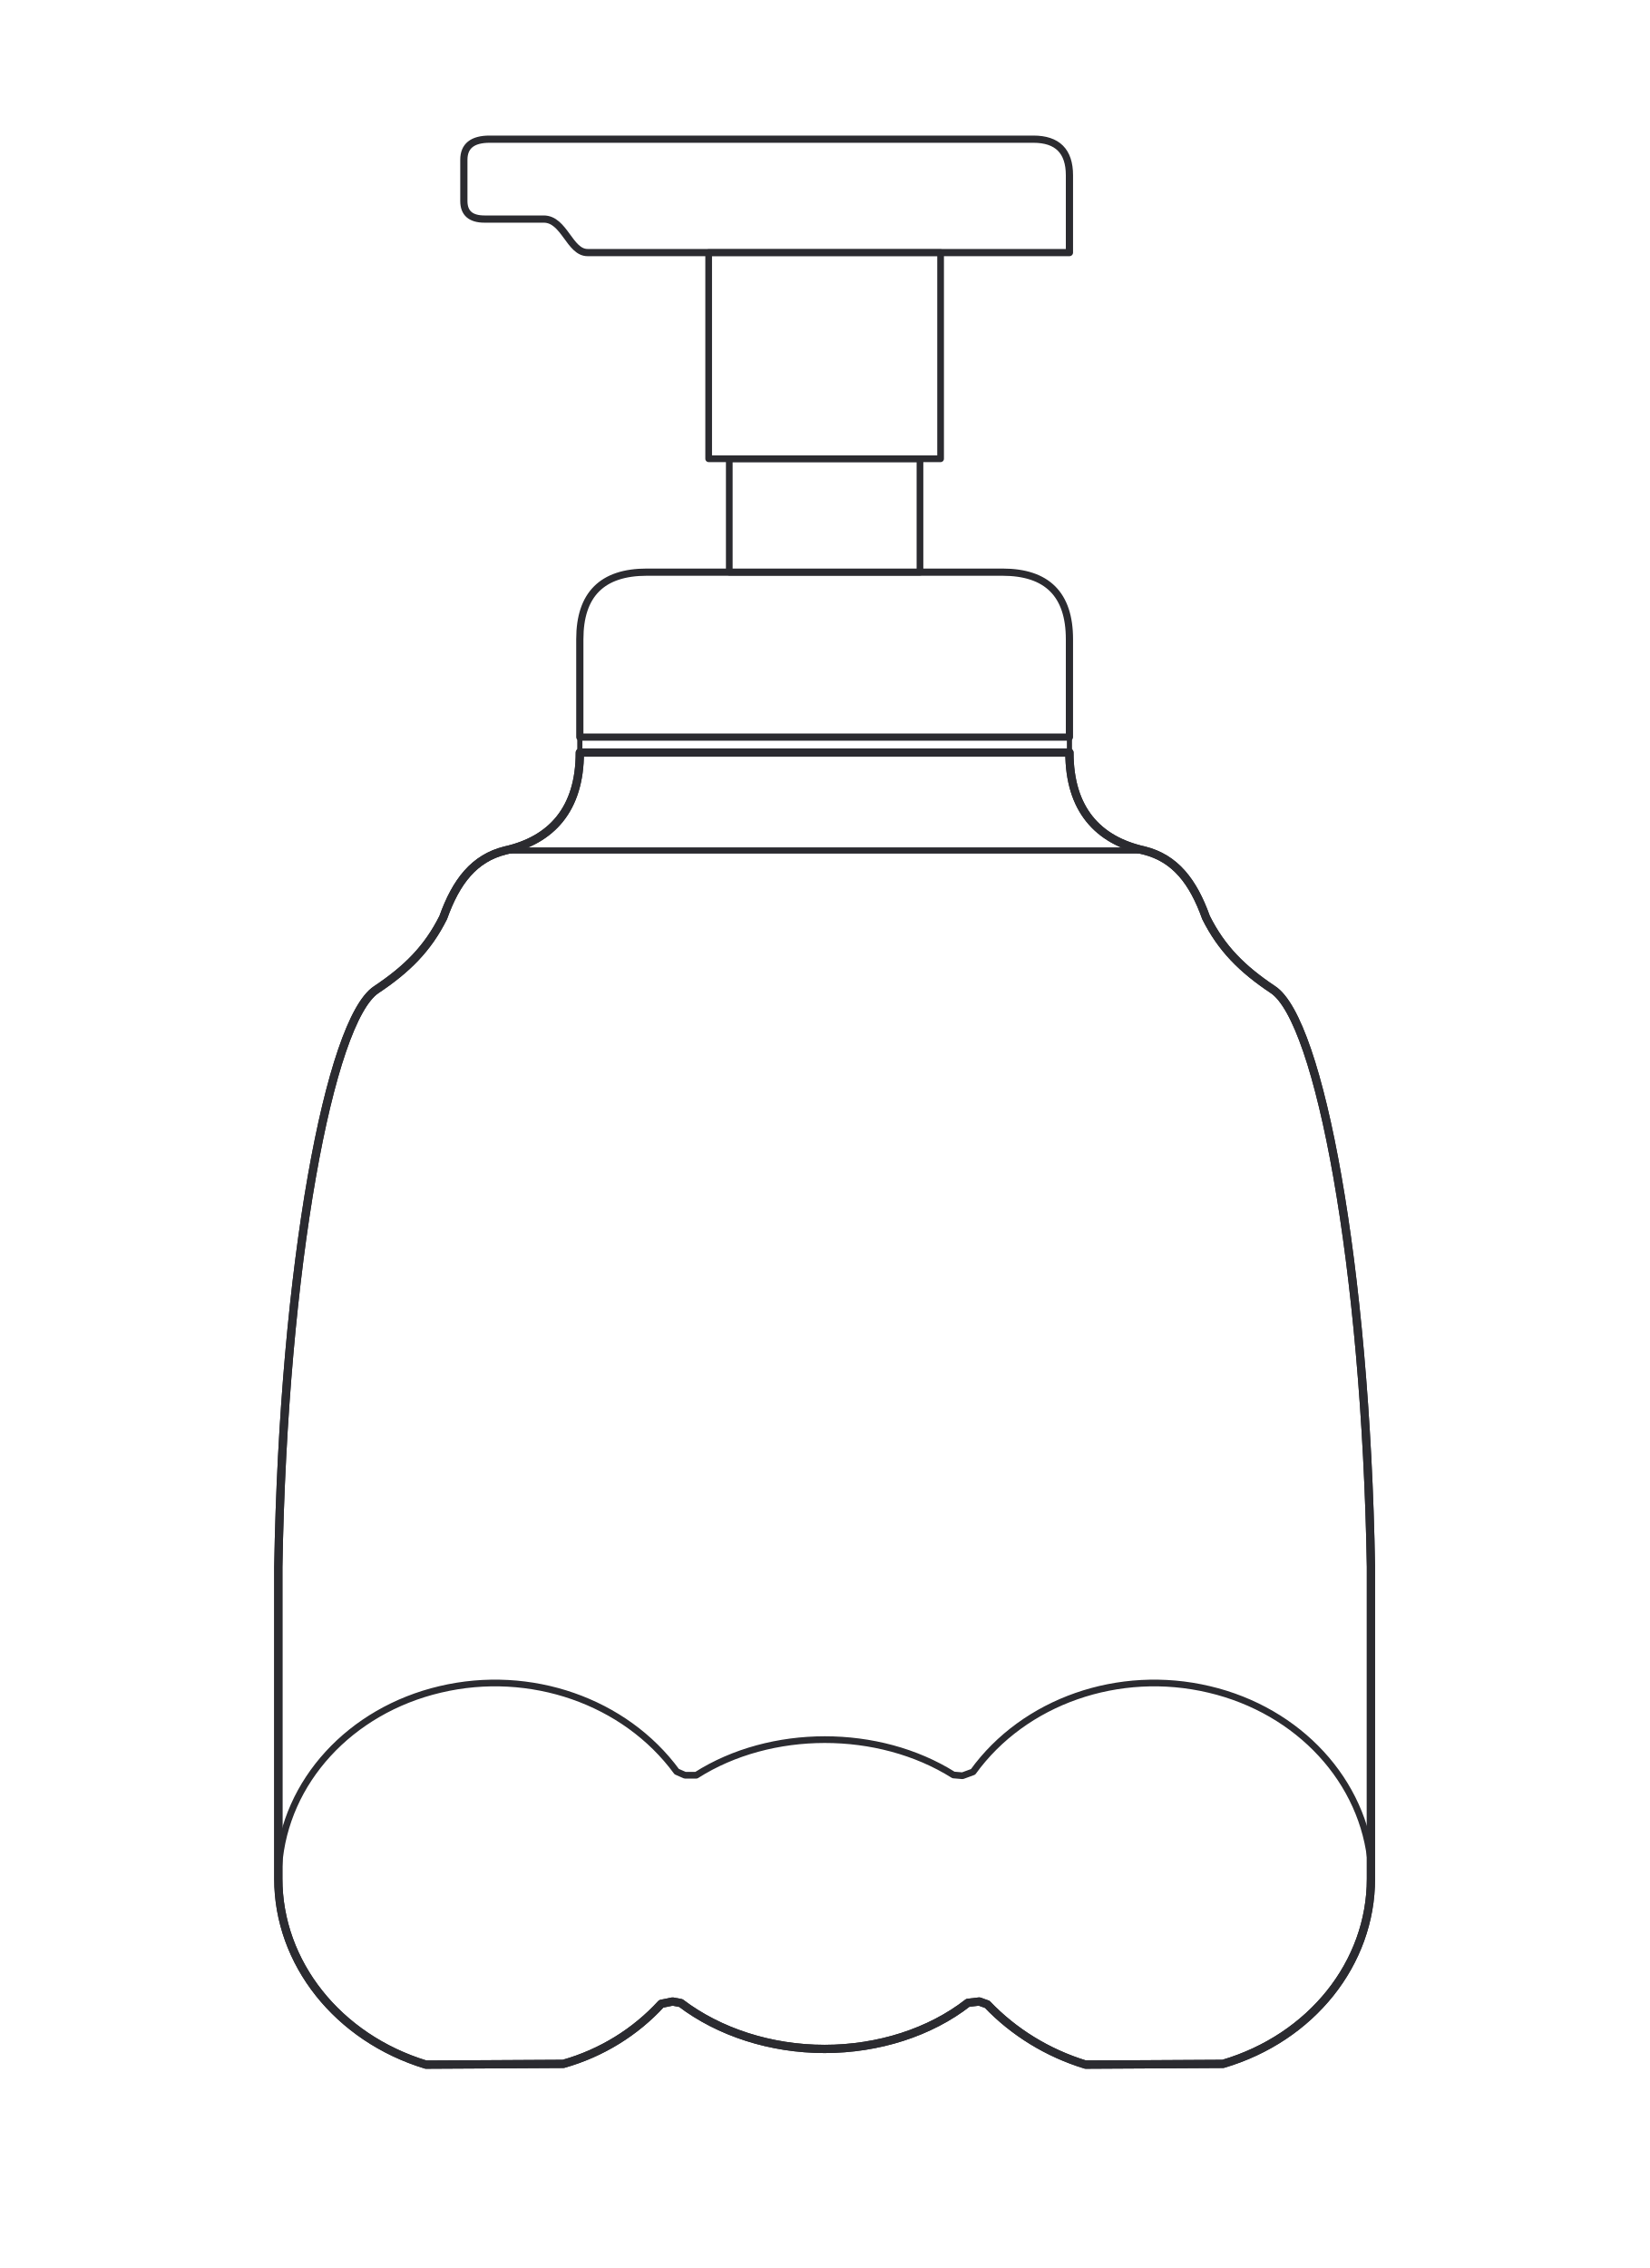
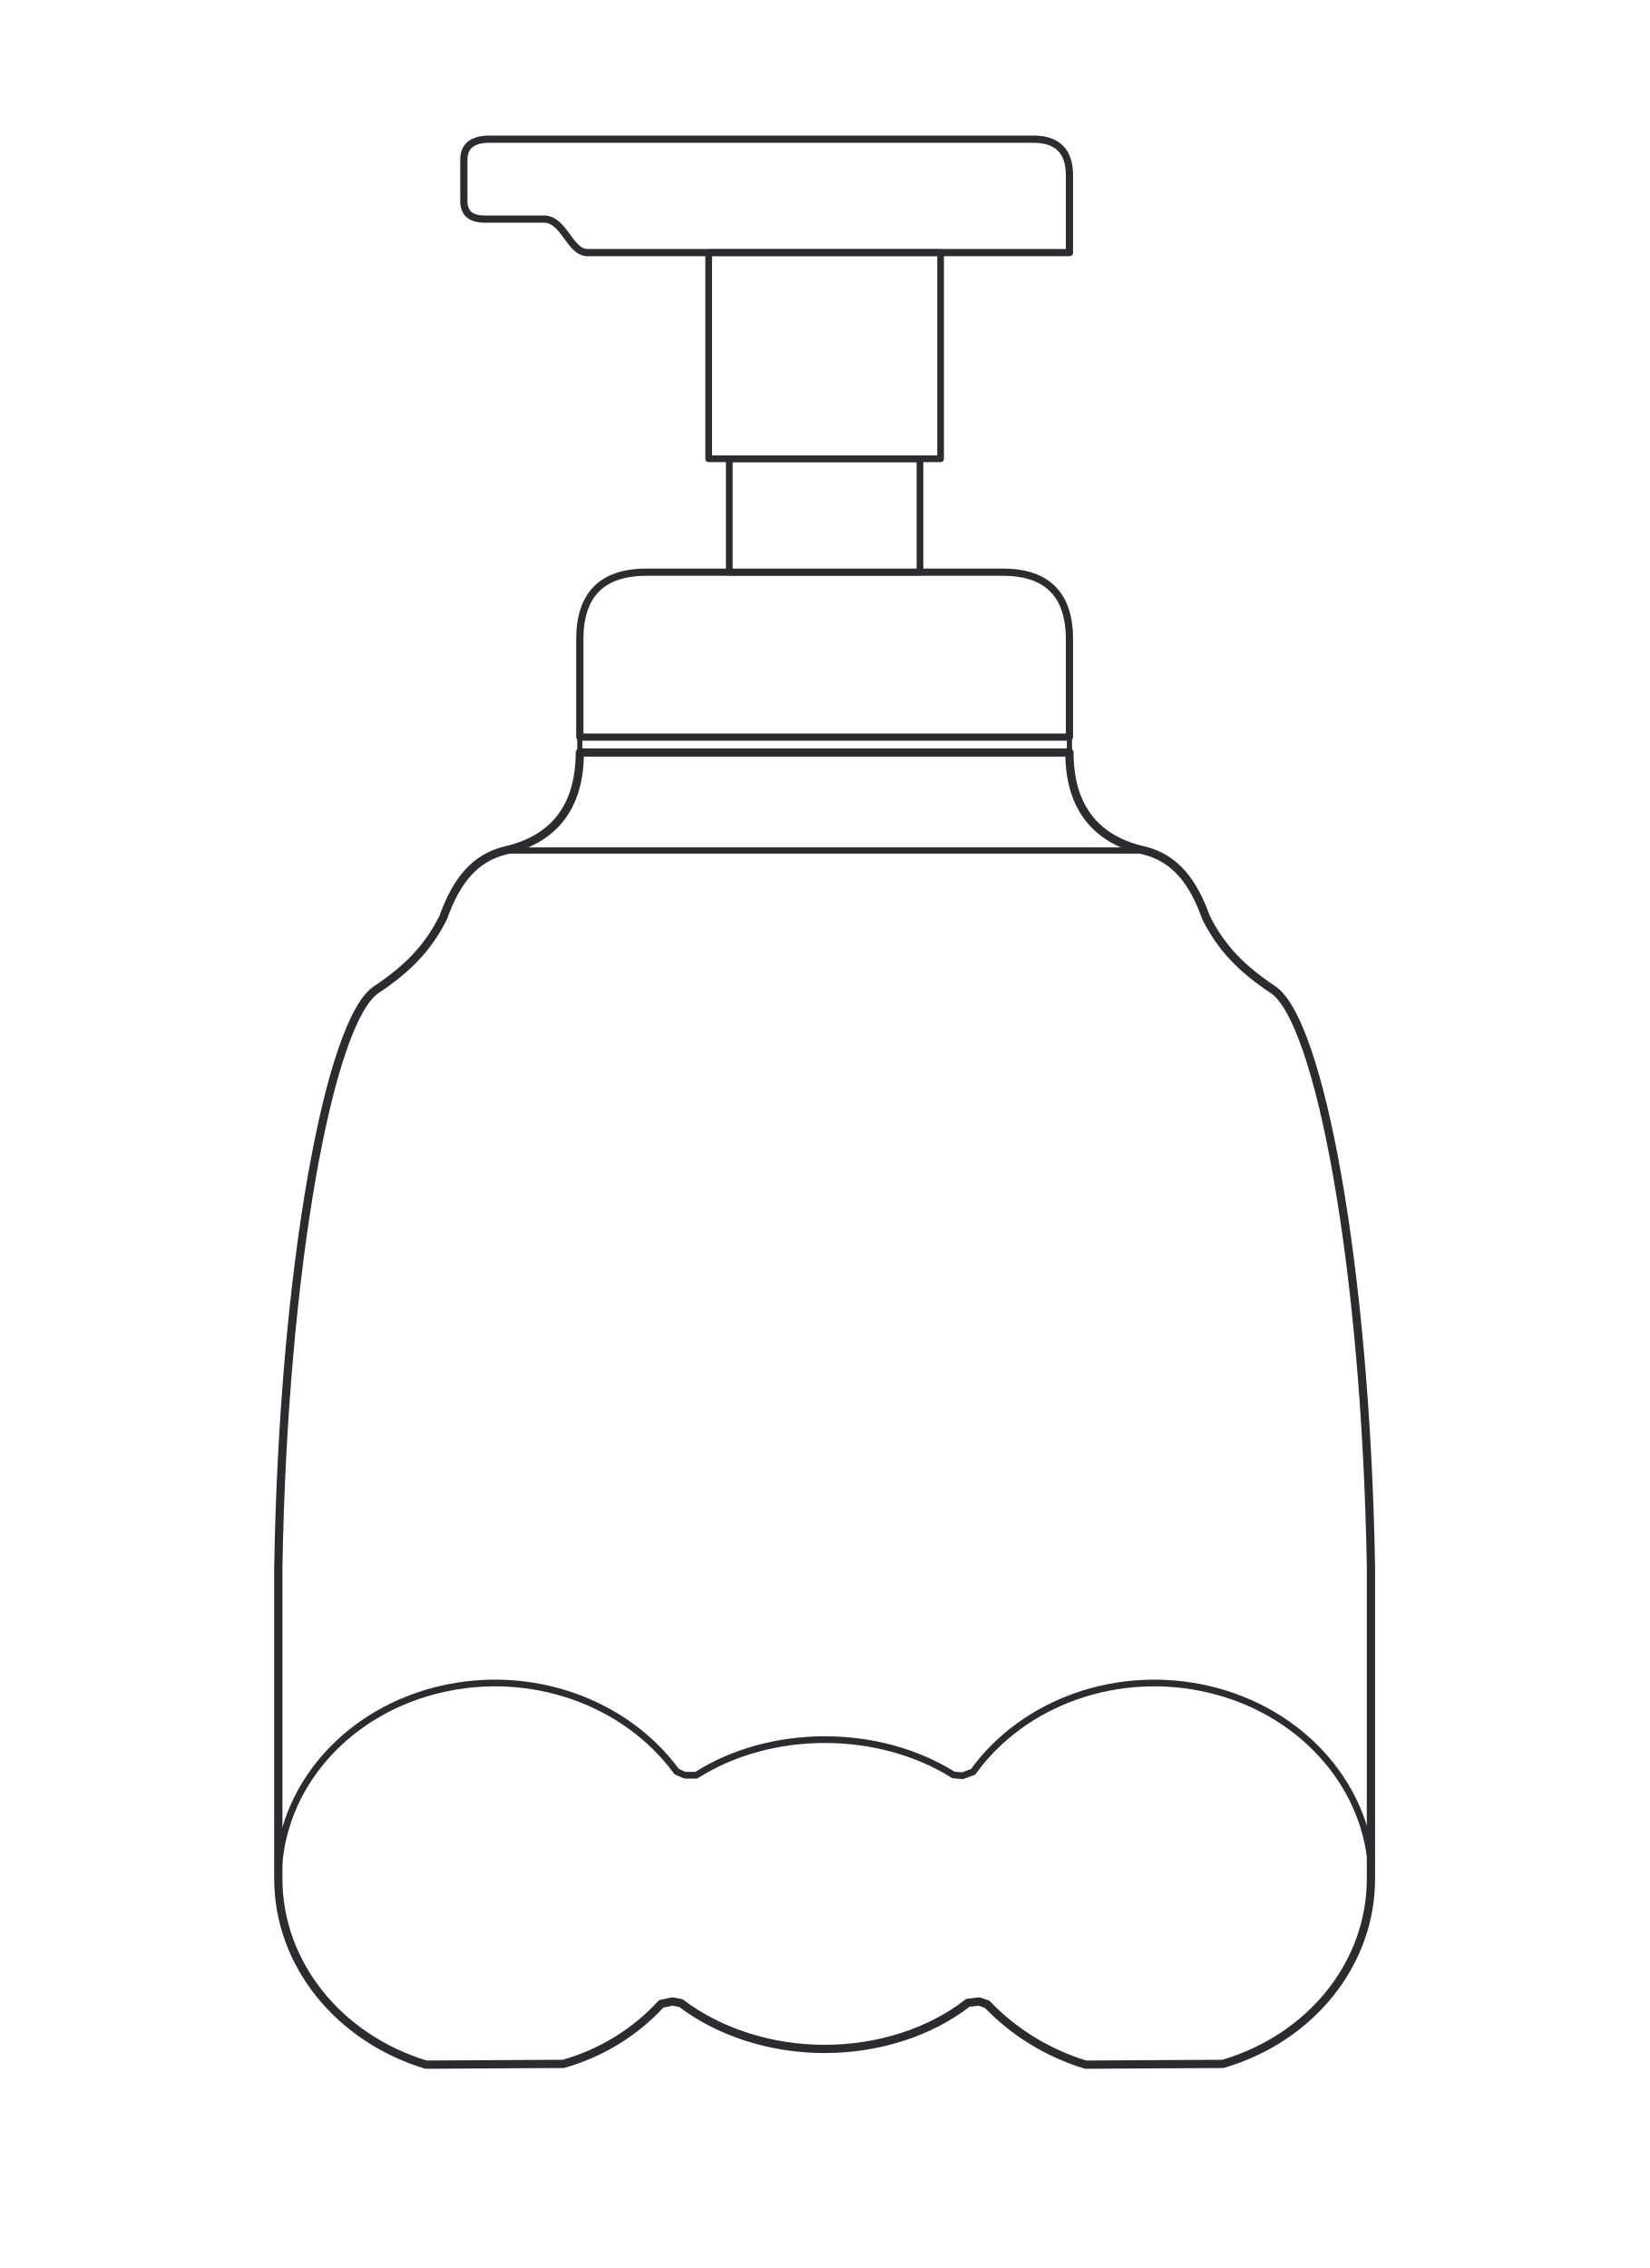
<svg xmlns="http://www.w3.org/2000/svg" width="640" height="880" viewBox="0 0 640 880">
-   <defs>
-     <clipPath id="clip-body">
-       <path d="M 225 292 C 225 314 214 326 196 330 C 184 333 177 342 172 356 C 166 368 158 376 146 384 C 128 396 110 491 108 608 L 108 729 C 108 761.6 131.1 790.7 165.3 801.1 L 218.6 800.8 C 233.5 796.6 246.6 788.4 256.6 777.5 L 261 776.6 L 264.2 777.2 C 279.1 788.5 299.1 795 320 795 C 340.9 795 361 788.5 375.6 777.1 L 380 776.6 L 383.1 777.7 C 393.3 788.4 406.5 796.6 421.3 801.1 L 474.6 800.8 C 508.9 790.7 532 761.7 532 729 L 532 608 C 530 491 512 396 494 384 C 482 376 474 368 468 356 C 463 342 456 333 444 330 C 426 326 415 314 415 292 Z" />
-     </clipPath>
-   </defs>
-   <path id="body" d="M 225 292 C 225 314 214 326 196 330 C 184 333 177 342 172 356 C 166 368 158 376 146 384 C 128 396 110 491 108 608 L 108 729 C 108 761.6 131.1 790.7 165.3 801.1 L 218.6 800.8 C 233.5 796.6 246.6 788.4 256.6 777.5 L 261 776.6 L 264.2 777.2 C 279.1 788.5 299.1 795 320 795 C 340.9 795 361 788.5 375.6 777.1 L 380 776.6 L 383.1 777.7 C 393.3 788.4 406.5 796.6 421.3 801.1 L 474.6 800.8 C 508.9 790.7 532 761.7 532 729 L 532 608 C 530 491 512 396 494 384 C 482 376 474 368 468 356 C 463 342 456 333 444 330 C 426 326 415 314 415 292 Z" fill="none" stroke="#2b2b30" stroke-width="3.2" stroke-linejoin="round" stroke-linecap="round" />
-   <path id="foam_tint" d="M 532.1 723.8 C 529.4 691.2 504.1 663.7 469.2 655.5 C 434.2 647.2 397.4 660.1 377.6 687.5 L 373.5 689 L 370 688.7 C 340.9 670.4 299.1 670.4 270.2 688.8 L 265.8 688.8 L 262.6 687.4 C 242.6 660.1 205.8 647.2 170.8 655.5 C 135.9 663.7 110.6 691.2 108.2 723.9 L 105.4 727.3 L 101.5 728.9 L 74.5 729.3 L 68.7 731.6 L 64.1 735.6 L 61.1 740.9 L 60 747 L 60.3 786.1 L 62.3 791.9 L 66.2 796.6 L 71.5 799.8 L 77.6 801 L 565.1 800.7 L 570.9 798.7 L 575.6 794.8 L 578.8 789.5 L 580 783.4 L 579.7 744 L 577.7 738.2 L 573.8 733.4 L 568.5 730.2 L 562.5 729 L 537.4 728.7 L 533.7 726.5 L 532.1 723.8 Z" fill="none" stroke="#2b2b30" stroke-width="2.6" stroke-linejoin="round" stroke-linecap="round" clip-path="url(#clip-body)" />
-   <path id="shoulder_parting_line" d="M 90 330 L 550 330" fill="none" stroke="#2b2b30" stroke-width="2.4" stroke-linejoin="round" stroke-linecap="round" clip-path="url(#clip-body)" />
-   <path id="body_outline" d="M 225 292 C 225 314 214 326 196 330 C 184 333 177 342 172 356 C 166 368 158 376 146 384 C 128 396 110 491 108 608 L 108 729 C 108 761.6 131.1 790.7 165.3 801.1 L 218.6 800.8 C 233.5 796.6 246.6 788.4 256.6 777.5 L 261 776.6 L 264.2 777.2 C 279.1 788.5 299.1 795 320 795 C 340.9 795 361 788.5 375.6 777.1 L 380 776.6 L 383.1 777.7 C 393.3 788.4 406.5 796.6 421.3 801.1 L 474.6 800.8 C 508.9 790.7 532 761.7 532 729 L 532 608 C 530 491 512 396 494 384 C 482 376 474 368 468 356 C 463 342 456 333 444 330 C 426 326 415 314 415 292 Z" fill="none" stroke="#2b2b30" stroke-width="3.2" stroke-linejoin="round" stroke-linecap="round" />
-   <path id="stem_lower" d="M 283 178 L 357 178 L 357 222 L 283 222 Z" fill="none" stroke="#2b2b30" stroke-width="2.6" stroke-linejoin="round" stroke-linecap="round" />
-   <path id="stem_upper" d="M 275 98 L 365 98 L 365 178 L 275 178 Z" fill="none" stroke="#2b2b30" stroke-width="2.6" stroke-linejoin="round" stroke-linecap="round" />
-   <path id="cap" d="M 225 286 L 225 248 Q 225 222 251 222 L 389 222 Q 415 222 415 248 L 415 286 Z" fill="none" stroke="#2b2b30" stroke-width="2.8" stroke-linejoin="round" stroke-linecap="round" />
-   <path id="cap_ring" d="M 225 286 L 415 286 L 415 292 L 225 292 Z" fill="none" stroke="#2b2b30" stroke-width="2.0" stroke-linejoin="round" stroke-linecap="round" />
-   <path id="pump_head" d="M 190 54 L 401 54 Q 415 54 415 68 L 415 98 L 228 98 C 221 98 219 85 211 85 L 188 85 Q 180 85 180 78 L 180 62 Q 180 54 190 54 Z" fill="none" stroke="#2b2b30" stroke-width="2.8" stroke-linejoin="round" stroke-linecap="round" />
+   <g id="Bottle">
+     <path id="body_outline" d="M 225 292 C 225 314 214 326 196 330 C 184 333 177 342 172 356 C 166 368 158 376 146 384 C 128 396 110 491 108 608 L 108 729 C 108 761.6 131.1 790.7 165.3 801.1 L 218.6 800.8 C 233.5 796.6 246.6 788.4 256.6 777.5 L 261 776.6 L 264.2 777.2 C 279.1 788.5 299.1 795 320 795 C 340.9 795 361 788.5 375.6 777.1 L 380 776.6 L 383.1 777.7 C 393.3 788.4 406.5 796.6 421.3 801.1 L 474.6 800.8 C 508.9 790.7 532 761.7 532 729 L 532 608 C 530 491 512 396 494 384 C 482 376 474 368 468 356 C 463 342 456 333 444 330 C 426 326 415 314 415 292 Z" fill="none" stroke="#2b2b30" stroke-width="3.2" stroke-linejoin="round" stroke-linecap="round" />
+     <path id="shoulder_parting_line" d="M 196 330 L 444 330" fill="none" stroke="#2b2b30" stroke-width="2.4" stroke-linejoin="round" stroke-linecap="round" />
+     <path id="foam_parting_line" d="M 532.1 723.8 C 529.4 691.2 504.1 663.7 469.2 655.5 C 434.2 647.2 397.4 660.1 377.6 687.5 L 373.5 689 L 370 688.7 C 340.9 670.4 299.1 670.4 270.2 688.8 L 265.8 688.8 L 262.6 687.4 C 242.6 660.1 205.8 647.2 170.8 655.5 C 135.9 663.7 110.6 691.2 108.2 723.9" fill="none" stroke="#2b2b30" stroke-width="2.6" stroke-linejoin="round" stroke-linecap="round" />
+   </g>
+   <g id="Pump">
+     <path id="stem_lower" d="M 283 178 L 357 178 L 357 222 L 283 222 Z" fill="none" stroke="#2b2b30" stroke-width="2.6" stroke-linejoin="round" stroke-linecap="round" />
+     <path id="stem_upper" d="M 275 98 L 365 98 L 365 178 L 275 178 Z" fill="none" stroke="#2b2b30" stroke-width="2.6" stroke-linejoin="round" stroke-linecap="round" />
+     <path id="cap" d="M 225 286 L 225 248 Q 225 222 251 222 L 389 222 Q 415 222 415 248 L 415 286 Z" fill="none" stroke="#2b2b30" stroke-width="2.8" stroke-linejoin="round" stroke-linecap="round" />
+     <path id="cap_ring" d="M 225 286 L 415 286 L 415 292 L 225 292 Z" fill="none" stroke="#2b2b30" stroke-width="2.0" stroke-linejoin="round" stroke-linecap="round" />
+     <path id="pump_head" d="M 190 54 L 401 54 Q 415 54 415 68 L 415 98 L 228 98 C 221 98 219 85 211 85 L 188 85 Q 180 85 180 78 L 180 62 Q 180 54 190 54 Z" fill="none" stroke="#2b2b30" stroke-width="2.8" stroke-linejoin="round" stroke-linecap="round" />
+   </g>
</svg>
